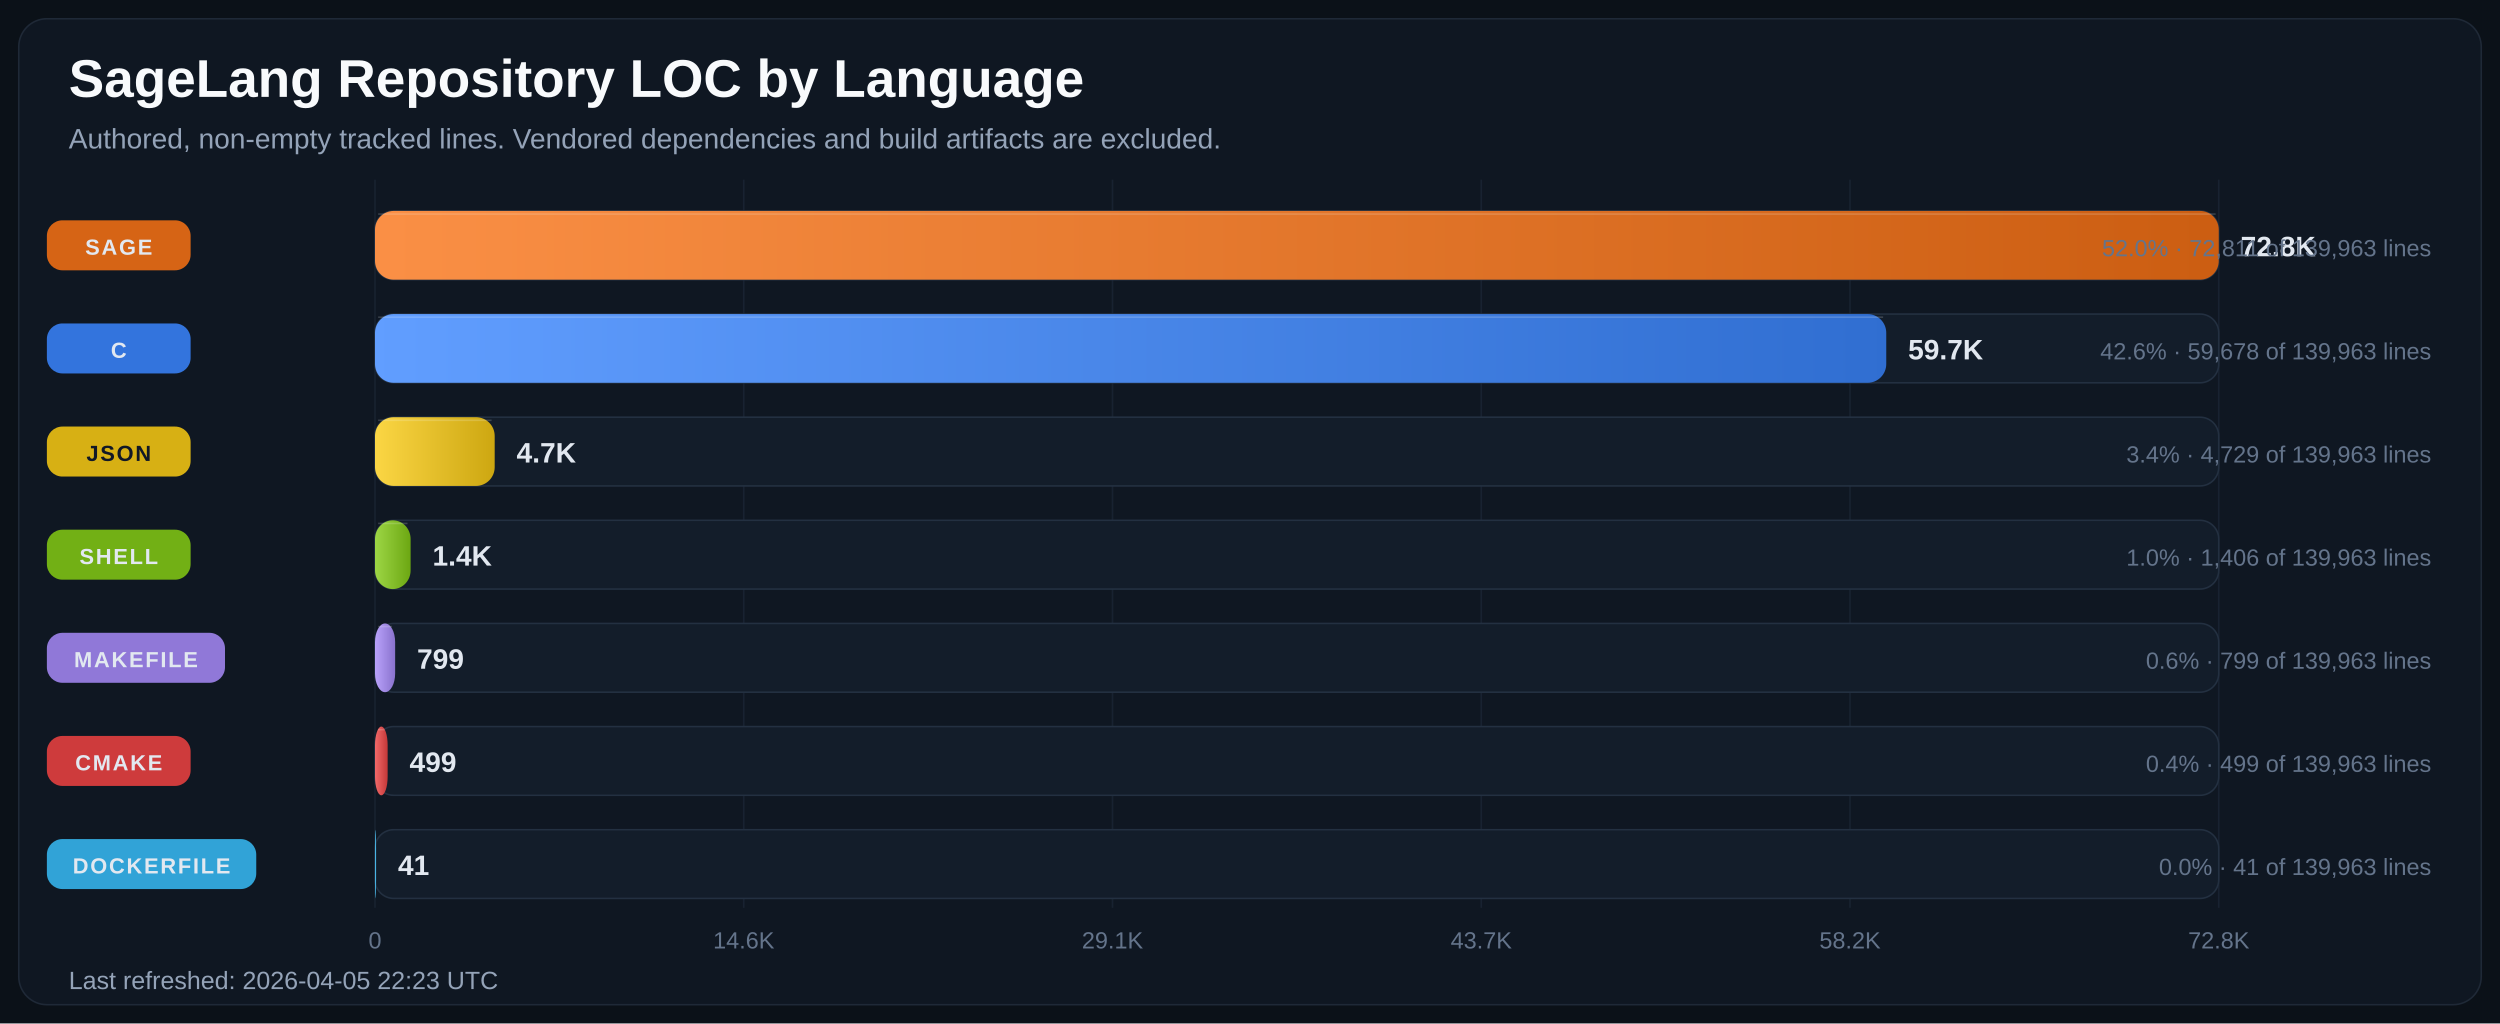
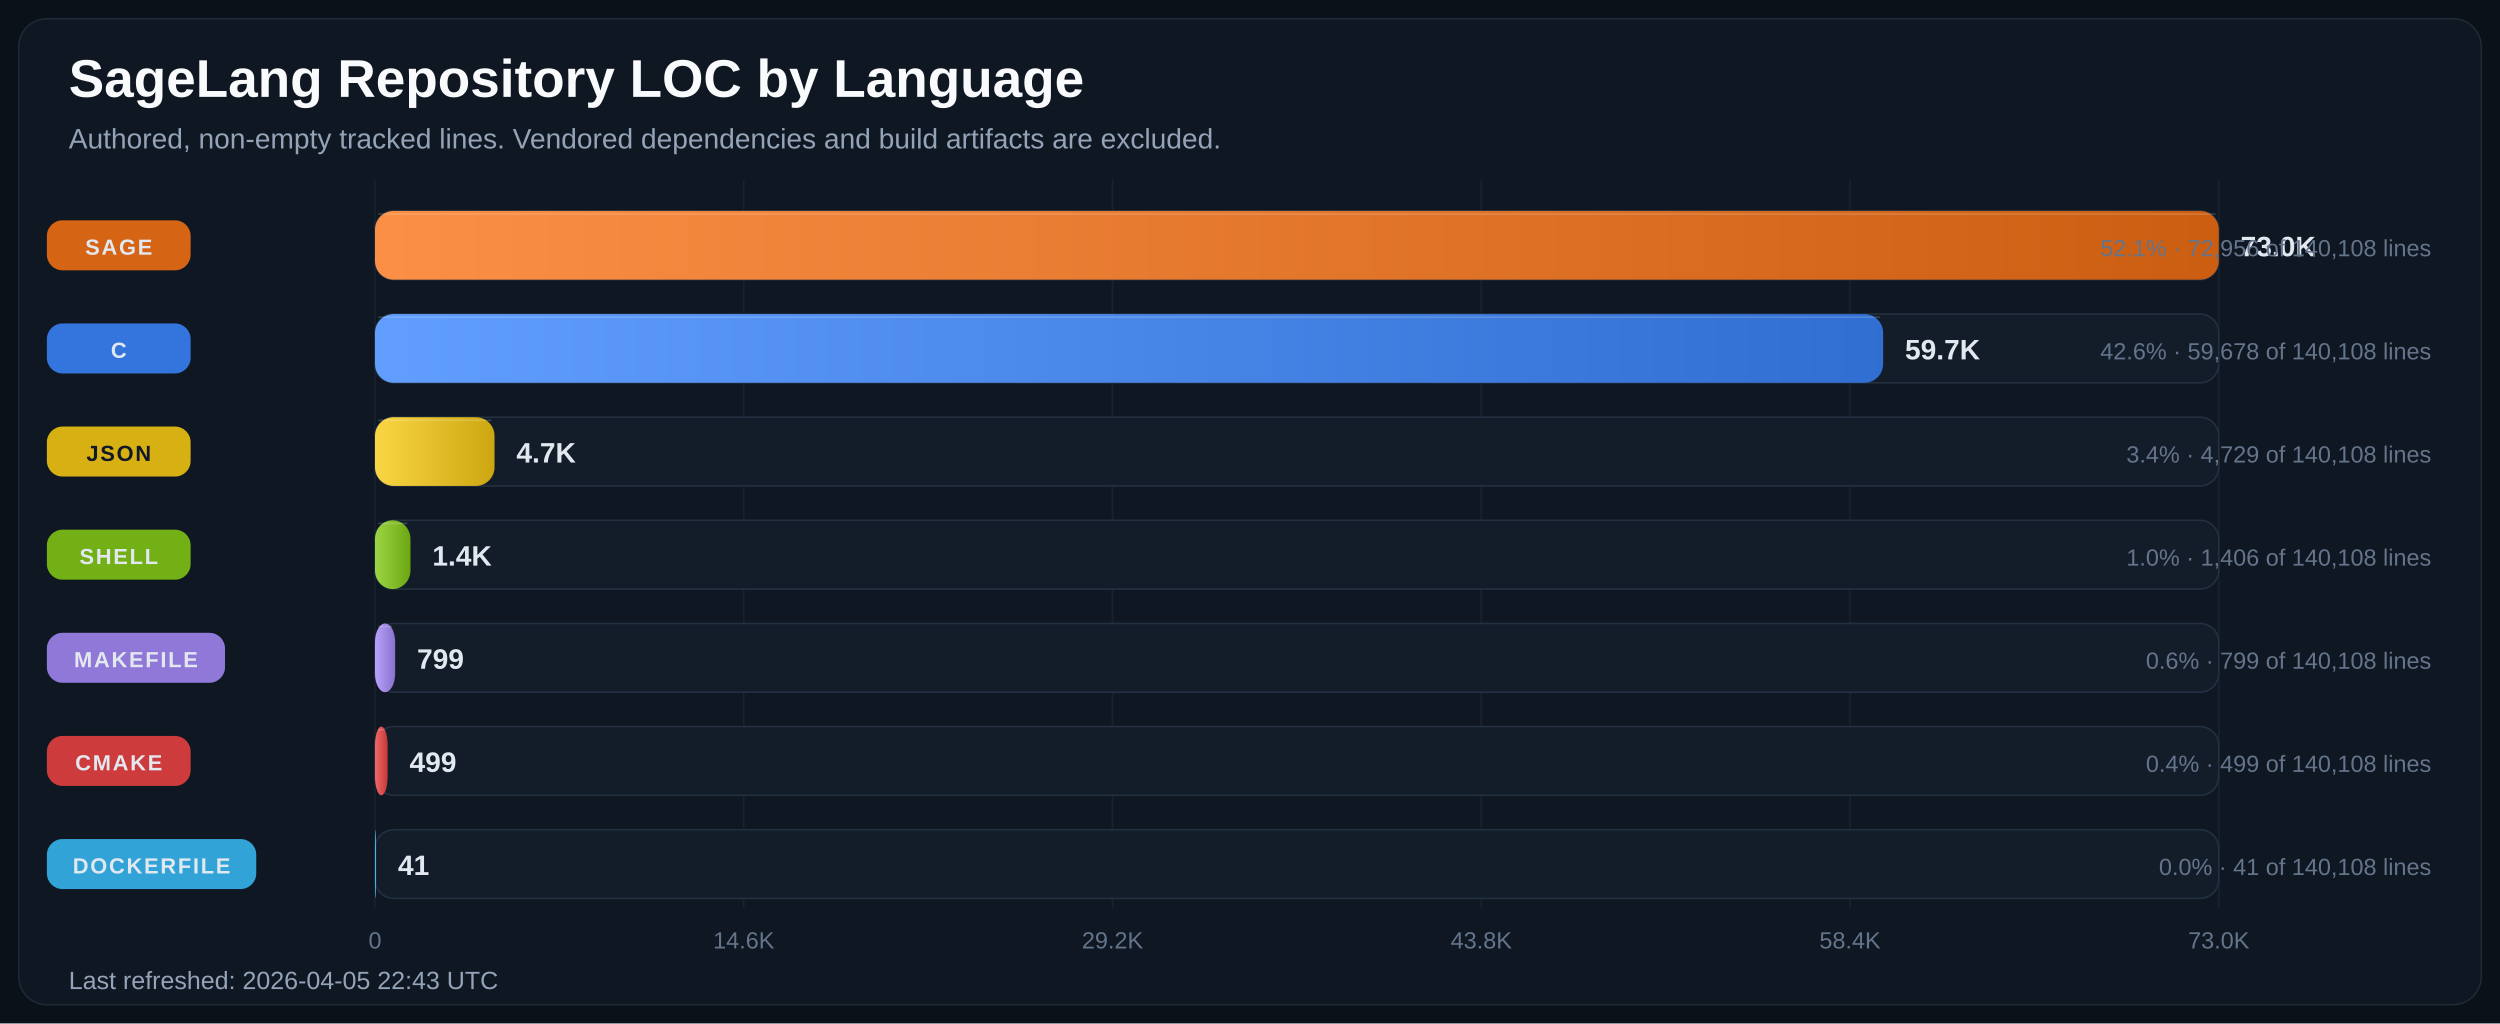
<svg xmlns="http://www.w3.org/2000/svg" width="1600" height="655" viewBox="0 0 1600 655" role="img" aria-labelledby="title desc">
  <defs>
    <linearGradient id="bar-gradient-0" x1="0%" y1="0%" x2="100%" y2="0%">
      <stop offset="0%" stop-color="#FA8F45" />
      <stop offset="100%" stop-color="#CC5E12" />
    </linearGradient>
    <linearGradient id="bar-gradient-1" x1="0%" y1="0%" x2="100%" y2="0%">
      <stop offset="0%" stop-color="#619EFF" />
      <stop offset="100%" stop-color="#306ED1" />
    </linearGradient>
    <linearGradient id="bar-gradient-2" x1="0%" y1="0%" x2="100%" y2="0%">
      <stop offset="0%" stop-color="#FBD644" />
      <stop offset="100%" stop-color="#CDA711" />
    </linearGradient>
    <linearGradient id="bar-gradient-3" x1="0%" y1="0%" x2="100%" y2="0%">
      <stop offset="0%" stop-color="#9DD645" />
      <stop offset="100%" stop-color="#6CA712" />
    </linearGradient>
    <linearGradient id="bar-gradient-4" x1="0%" y1="0%" x2="100%" y2="0%">
      <stop offset="0%" stop-color="#B9A2FB" />
      <stop offset="100%" stop-color="#8972CD" />
    </linearGradient>
    <linearGradient id="bar-gradient-5" x1="0%" y1="0%" x2="100%" y2="0%">
      <stop offset="0%" stop-color="#F26969" />
      <stop offset="100%" stop-color="#C43838" />
    </linearGradient>
    <linearGradient id="bar-gradient-6" x1="0%" y1="0%" x2="100%" y2="0%">
      <stop offset="0%" stop-color="#60CAF9" />
      <stop offset="100%" stop-color="#2E9BCB" />
    </linearGradient>
  </defs>
  <rect width="100%" height="100%" fill="#0B1118" />
  <rect x="12" y="12" width="1576" height="631" rx="18" fill="#0F1722" stroke="#1F2937" />
  <text x="44" y="62" fill="#F8FAFC" font-size="34" font-family="Segoe UI, Arial, sans-serif" font-weight="700">SageLang Repository LOC by Language</text>
  <text x="44" y="95" fill="#94A3B8" font-size="18" font-family="Segoe UI, Arial, sans-serif">Authored, non-empty tracked lines. Vendored dependencies and build artifacts are excluded.</text>
  <line x1="240.0" y1="115" x2="240.0" y2="581" stroke="#182231" stroke-width="1" />
  <text x="240.0" y="607" text-anchor="middle" fill="#64748B" font-size="15" font-family="Segoe UI, Arial, sans-serif">0</text>
  <line x1="476.0" y1="115" x2="476.0" y2="581" stroke="#182231" stroke-width="1" />
  <text x="476.0" y="607" text-anchor="middle" fill="#64748B" font-size="15" font-family="Segoe UI, Arial, sans-serif">14.6K</text>
  <line x1="712.0" y1="115" x2="712.0" y2="581" stroke="#182231" stroke-width="1" />
-   <text x="712.0" y="607" text-anchor="middle" fill="#64748B" font-size="15" font-family="Segoe UI, Arial, sans-serif">29.1K</text>
+   <text x="712.0" y="607" text-anchor="middle" fill="#64748B" font-size="15" font-family="Segoe UI, Arial, sans-serif">29.2K</text>
  <line x1="948.0" y1="115" x2="948.0" y2="581" stroke="#182231" stroke-width="1" />
-   <text x="948.0" y="607" text-anchor="middle" fill="#64748B" font-size="15" font-family="Segoe UI, Arial, sans-serif">43.7K</text>
+   <text x="948.0" y="607" text-anchor="middle" fill="#64748B" font-size="15" font-family="Segoe UI, Arial, sans-serif">43.8K</text>
  <line x1="1184.0" y1="115" x2="1184.0" y2="581" stroke="#182231" stroke-width="1" />
-   <text x="1184.0" y="607" text-anchor="middle" fill="#64748B" font-size="15" font-family="Segoe UI, Arial, sans-serif">58.2K</text>
+   <text x="1184.0" y="607" text-anchor="middle" fill="#64748B" font-size="15" font-family="Segoe UI, Arial, sans-serif">58.4K</text>
  <line x1="1420.0" y1="115" x2="1420.0" y2="581" stroke="#182231" stroke-width="1" />
-   <text x="1420.0" y="607" text-anchor="middle" fill="#64748B" font-size="15" font-family="Segoe UI, Arial, sans-serif">72.8K</text>
+   <text x="1420.0" y="607" text-anchor="middle" fill="#64748B" font-size="15" font-family="Segoe UI, Arial, sans-serif">73.0K</text>
  <rect x="30" y="141.0" width="92" height="32" rx="10" fill="#E06814" opacity="0.95" />
  <text x="76.0" y="163.0" text-anchor="middle" fill="#E2E8F0" font-size="14" font-family="Segoe UI, Arial, sans-serif" font-weight="700" letter-spacing="1.1">SAGE</text>
  <rect x="240" y="135" width="1180" height="44" rx="12" fill="#131D2A" stroke="#233041" />
  <rect x="240" y="135" width="1180.0" height="44" rx="12" fill="url(#bar-gradient-0)" />
  <line x1="242.0" y1="137.0" x2="1418.0" y2="137.0" stroke="#F8FAFC" stroke-opacity="0.18" />
-   <text x="1434.0" y="164.0" fill="#E2E8F0" font-size="18" font-family="Segoe UI, Arial, sans-serif" font-weight="700">72.8K</text>
-   <text x="1556" y="164.0" text-anchor="end" fill="#64748B" font-size="15" font-family="Segoe UI, Arial, sans-serif">52.0% · 72,811 of 139,963 lines</text>
+   <text x="1434.0" y="164.0" fill="#E2E8F0" font-size="18" font-family="Segoe UI, Arial, sans-serif" font-weight="700">73.0K</text>
+   <text x="1556" y="164.0" text-anchor="end" fill="#64748B" font-size="15" font-family="Segoe UI, Arial, sans-serif">52.1% · 72,956 of 140,108 lines</text>
  <rect x="30" y="207.0" width="92" height="32" rx="10" fill="#3479E6" opacity="0.95" />
  <text x="76.0" y="229.0" text-anchor="middle" fill="#E2E8F0" font-size="14" font-family="Segoe UI, Arial, sans-serif" font-weight="700" letter-spacing="1.1">C</text>
  <rect x="240" y="201" width="1180" height="44" rx="12" fill="#131D2A" stroke="#233041" />
-   <rect x="240" y="201" width="967.2" height="44" rx="12" fill="url(#bar-gradient-1)" />
-   <line x1="242.0" y1="203.0" x2="1205.2" y2="203.0" stroke="#F8FAFC" stroke-opacity="0.18" />
-   <text x="1221.2" y="230.0" fill="#E2E8F0" font-size="18" font-family="Segoe UI, Arial, sans-serif" font-weight="700">59.7K</text>
-   <text x="1556" y="230.0" text-anchor="end" fill="#64748B" font-size="15" font-family="Segoe UI, Arial, sans-serif">42.6% · 59,678 of 139,963 lines</text>
+   <rect x="240" y="201" width="965.2" height="44" rx="12" fill="url(#bar-gradient-1)" />
+   <line x1="242.0" y1="203.0" x2="1203.2" y2="203.0" stroke="#F8FAFC" stroke-opacity="0.18" />
+   <text x="1219.2" y="230.0" fill="#E2E8F0" font-size="18" font-family="Segoe UI, Arial, sans-serif" font-weight="700">59.7K</text>
+   <text x="1556" y="230.0" text-anchor="end" fill="#64748B" font-size="15" font-family="Segoe UI, Arial, sans-serif">42.6% · 59,678 of 140,108 lines</text>
  <rect x="30" y="273.0" width="92" height="32" rx="10" fill="#E1B813" opacity="0.95" />
  <text x="76.0" y="295.0" text-anchor="middle" fill="#111827" font-size="14" font-family="Segoe UI, Arial, sans-serif" font-weight="700" letter-spacing="1.1">JSON</text>
  <rect x="240" y="267" width="1180" height="44" rx="12" fill="#131D2A" stroke="#233041" />
-   <rect x="240" y="267" width="76.6" height="44" rx="12" fill="url(#bar-gradient-2)" />
-   <line x1="242.0" y1="269.0" x2="314.6" y2="269.0" stroke="#F8FAFC" stroke-opacity="0.18" />
-   <text x="330.6" y="296.0" fill="#E2E8F0" font-size="18" font-family="Segoe UI, Arial, sans-serif" font-weight="700">4.7K</text>
-   <text x="1556" y="296.0" text-anchor="end" fill="#64748B" font-size="15" font-family="Segoe UI, Arial, sans-serif">3.4% · 4,729 of 139,963 lines</text>
+   <rect x="240" y="267" width="76.5" height="44" rx="12" fill="url(#bar-gradient-2)" />
+   <line x1="242.0" y1="269.0" x2="314.5" y2="269.0" stroke="#F8FAFC" stroke-opacity="0.18" />
+   <text x="330.5" y="296.0" fill="#E2E8F0" font-size="18" font-family="Segoe UI, Arial, sans-serif" font-weight="700">4.7K</text>
+   <text x="1556" y="296.0" text-anchor="end" fill="#64748B" font-size="15" font-family="Segoe UI, Arial, sans-serif">3.4% · 4,729 of 140,108 lines</text>
  <rect x="30" y="339.0" width="92" height="32" rx="10" fill="#77B814" opacity="0.95" />
  <text x="76.0" y="361.0" text-anchor="middle" fill="#E2E8F0" font-size="14" font-family="Segoe UI, Arial, sans-serif" font-weight="700" letter-spacing="1.1">SHELL</text>
  <rect x="240" y="333" width="1180" height="44" rx="12" fill="#131D2A" stroke="#233041" />
-   <rect x="240" y="333" width="22.8" height="44" rx="12" fill="url(#bar-gradient-3)" />
-   <line x1="242.0" y1="335.0" x2="260.8" y2="335.0" stroke="#F8FAFC" stroke-opacity="0.18" />
-   <text x="276.8" y="362.0" fill="#E2E8F0" font-size="18" font-family="Segoe UI, Arial, sans-serif" font-weight="700">1.4K</text>
-   <text x="1556" y="362.0" text-anchor="end" fill="#64748B" font-size="15" font-family="Segoe UI, Arial, sans-serif">1.0% · 1,406 of 139,963 lines</text>
+   <rect x="240" y="333" width="22.7" height="44" rx="12" fill="url(#bar-gradient-3)" />
+   <line x1="242.0" y1="335.0" x2="260.7" y2="335.0" stroke="#F8FAFC" stroke-opacity="0.18" />
+   <text x="276.7" y="362.0" fill="#E2E8F0" font-size="18" font-family="Segoe UI, Arial, sans-serif" font-weight="700">1.4K</text>
+   <text x="1556" y="362.0" text-anchor="end" fill="#64748B" font-size="15" font-family="Segoe UI, Arial, sans-serif">1.0% · 1,406 of 140,108 lines</text>
  <rect x="30" y="405.0" width="114" height="32" rx="10" fill="#967DE1" opacity="0.95" />
  <text x="87.0" y="427.0" text-anchor="middle" fill="#E2E8F0" font-size="14" font-family="Segoe UI, Arial, sans-serif" font-weight="700" letter-spacing="1.1">MAKEFILE</text>
  <rect x="240" y="399" width="1180" height="44" rx="12" fill="#131D2A" stroke="#233041" />
  <rect x="240" y="399" width="12.9" height="44" rx="12" fill="url(#bar-gradient-4)" />
  <line x1="242.0" y1="401.0" x2="250.9" y2="401.0" stroke="#F8FAFC" stroke-opacity="0.18" />
  <text x="266.9" y="428.0" fill="#E2E8F0" font-size="18" font-family="Segoe UI, Arial, sans-serif" font-weight="700">799</text>
-   <text x="1556" y="428.0" text-anchor="end" fill="#64748B" font-size="15" font-family="Segoe UI, Arial, sans-serif">0.6% · 799 of 139,963 lines</text>
+   <text x="1556" y="428.0" text-anchor="end" fill="#64748B" font-size="15" font-family="Segoe UI, Arial, sans-serif">0.6% · 799 of 140,108 lines</text>
  <rect x="30" y="471.0" width="92" height="32" rx="10" fill="#D73D3D" opacity="0.95" />
  <text x="76.0" y="493.0" text-anchor="middle" fill="#E2E8F0" font-size="14" font-family="Segoe UI, Arial, sans-serif" font-weight="700" letter-spacing="1.1">CMAKE</text>
  <rect x="240" y="465" width="1180" height="44" rx="12" fill="#131D2A" stroke="#233041" />
  <rect x="240" y="465" width="8.1" height="44" rx="12" fill="url(#bar-gradient-5)" />
  <line x1="242.0" y1="467.0" x2="246.1" y2="467.0" stroke="#F8FAFC" stroke-opacity="0.18" />
  <text x="262.1" y="494.0" fill="#E2E8F0" font-size="18" font-family="Segoe UI, Arial, sans-serif" font-weight="700">499</text>
-   <text x="1556" y="494.0" text-anchor="end" fill="#64748B" font-size="15" font-family="Segoe UI, Arial, sans-serif">0.4% · 499 of 139,963 lines</text>
+   <text x="1556" y="494.0" text-anchor="end" fill="#64748B" font-size="15" font-family="Segoe UI, Arial, sans-serif">0.4% · 499 of 140,108 lines</text>
  <rect x="30" y="537.0" width="134" height="32" rx="10" fill="#32AADF" opacity="0.95" />
  <text x="97.0" y="559.0" text-anchor="middle" fill="#E2E8F0" font-size="14" font-family="Segoe UI, Arial, sans-serif" font-weight="700" letter-spacing="1.1">DOCKERFILE</text>
  <rect x="240" y="531" width="1180" height="44" rx="12" fill="#131D2A" stroke="#233041" />
  <rect x="240" y="531" width="0.7" height="44" rx="12" fill="url(#bar-gradient-6)" />
  <line x1="242.0" y1="533.0" x2="242.0" y2="533.0" stroke="#F8FAFC" stroke-opacity="0.18" />
  <text x="254.7" y="560.0" fill="#E2E8F0" font-size="18" font-family="Segoe UI, Arial, sans-serif" font-weight="700">41</text>
-   <text x="1556" y="560.0" text-anchor="end" fill="#64748B" font-size="15" font-family="Segoe UI, Arial, sans-serif">0.0% · 41 of 139,963 lines</text>
-   <text x="44" y="633" fill="#94A3B8" font-size="16" font-family="Segoe UI, Arial, sans-serif">Last refreshed: 2026-04-05 22:23 UTC</text>
+   <text x="1556" y="560.0" text-anchor="end" fill="#64748B" font-size="15" font-family="Segoe UI, Arial, sans-serif">0.0% · 41 of 140,108 lines</text>
+   <text x="44" y="633" fill="#94A3B8" font-size="16" font-family="Segoe UI, Arial, sans-serif">Last refreshed: 2026-04-05 22:43 UTC</text>
</svg>
